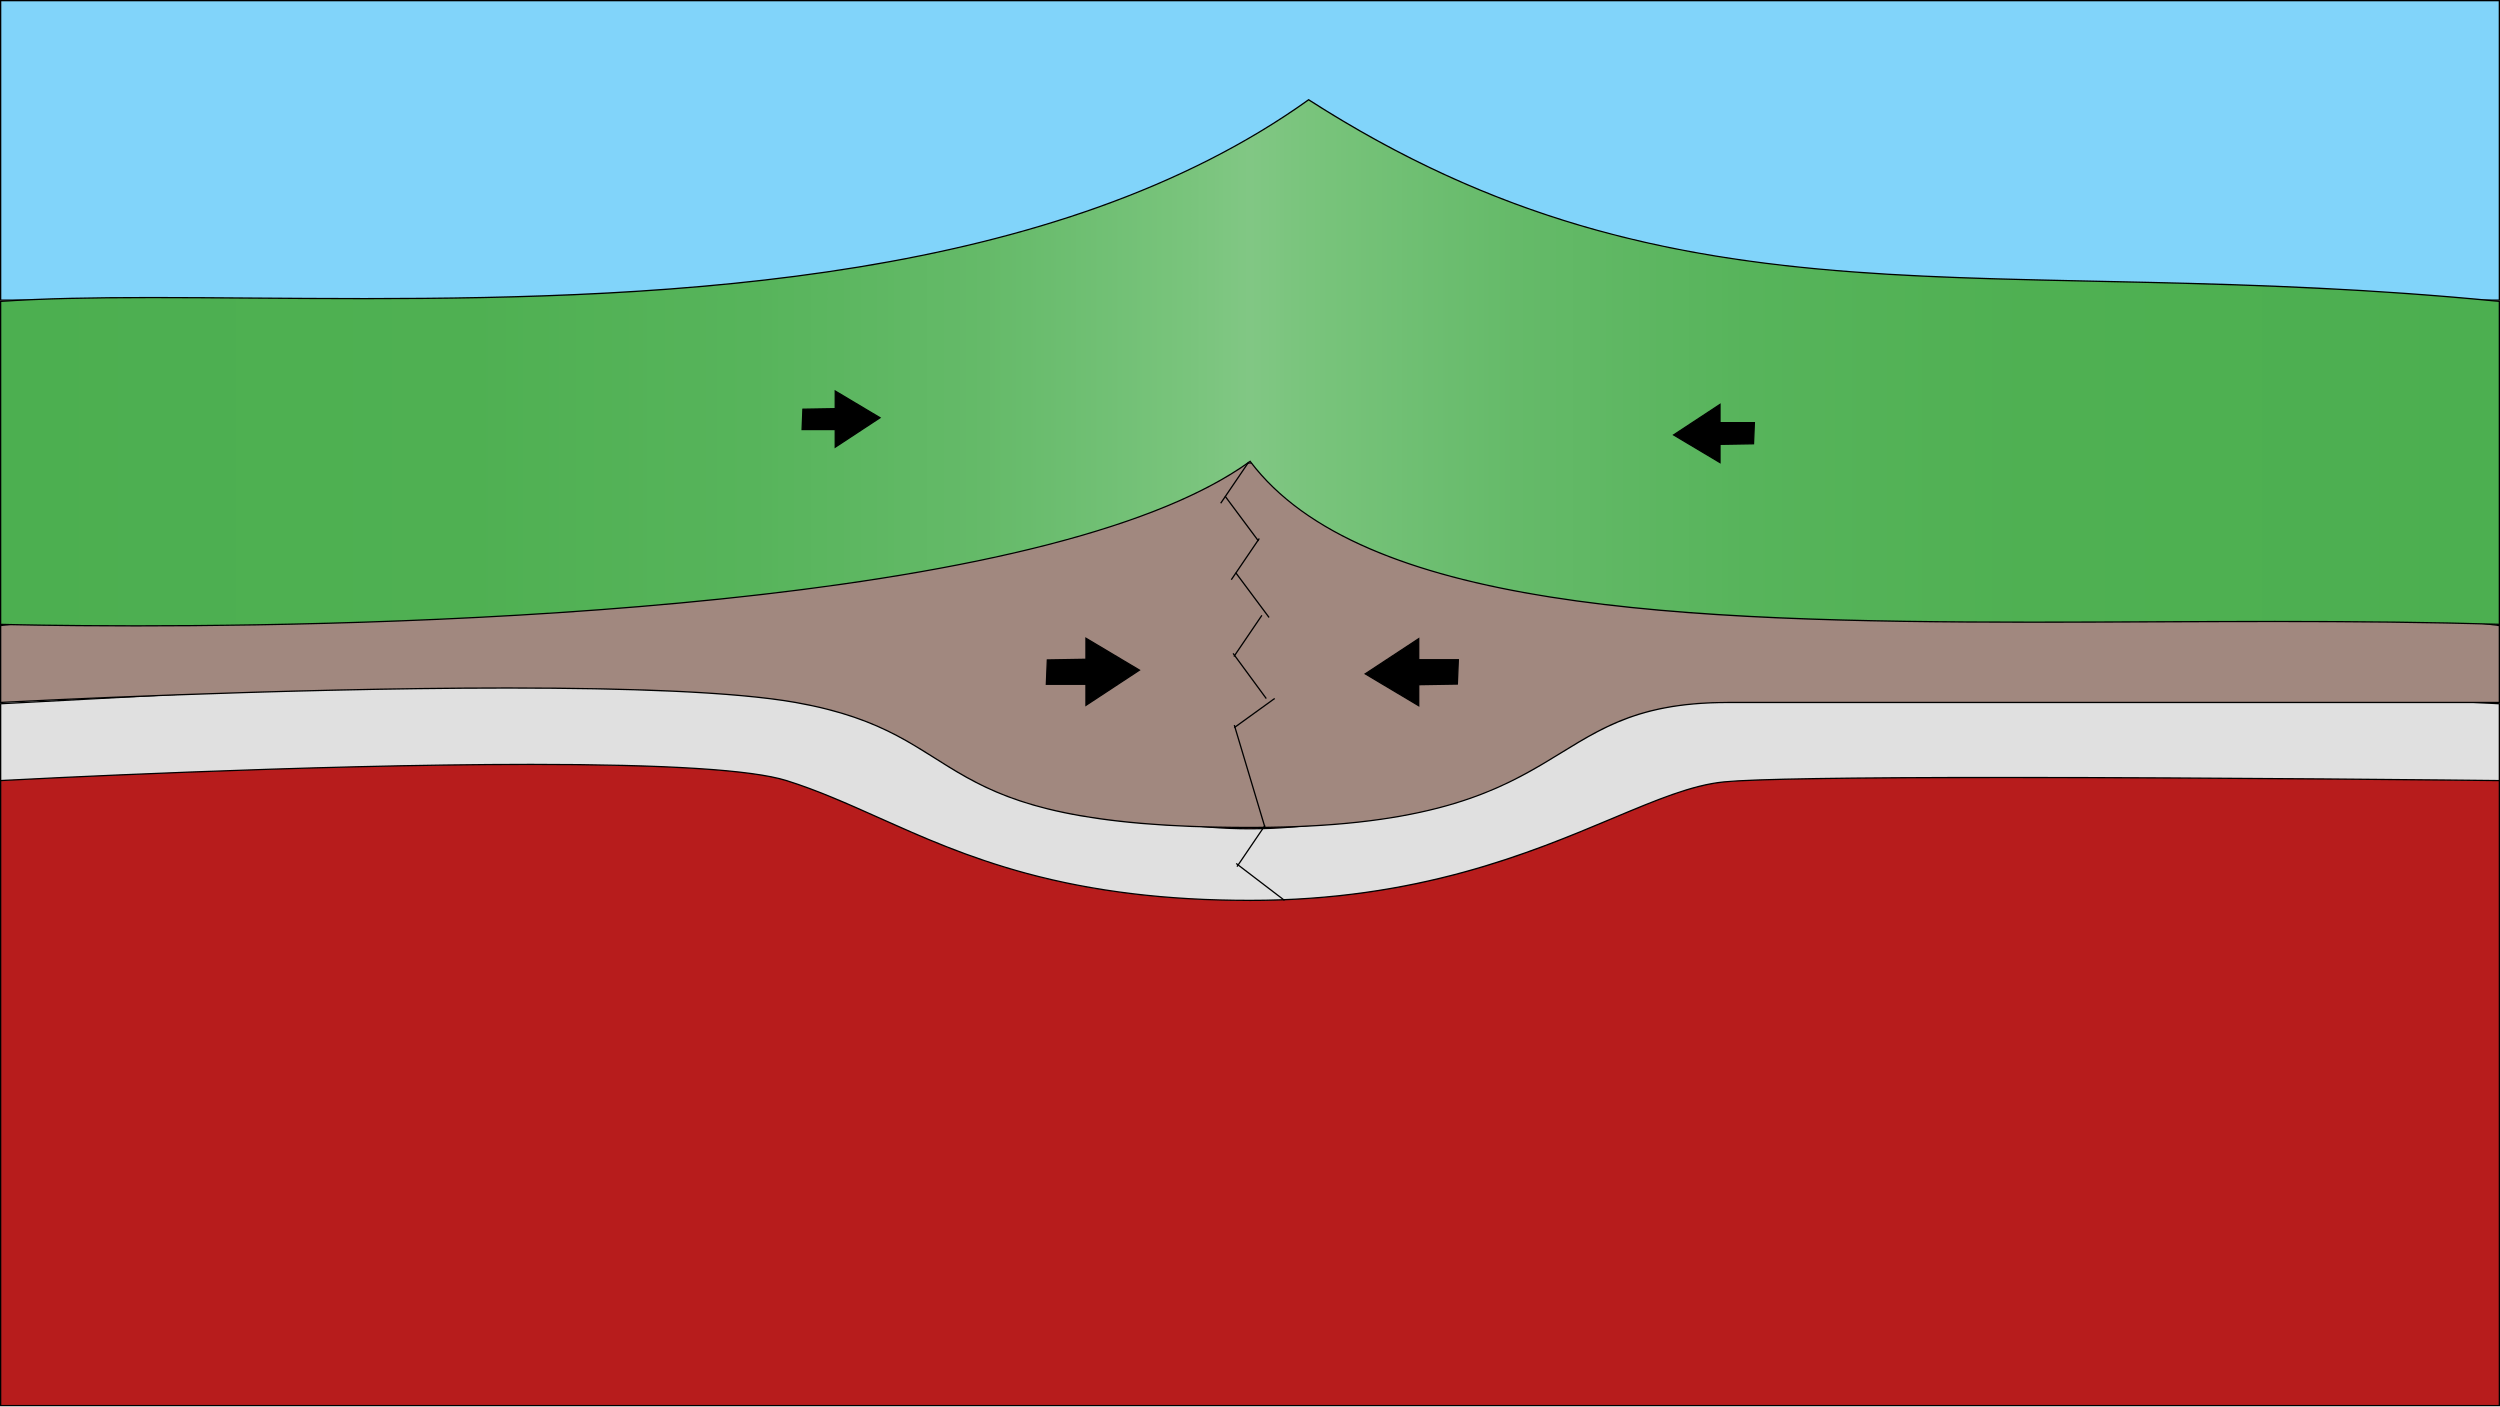
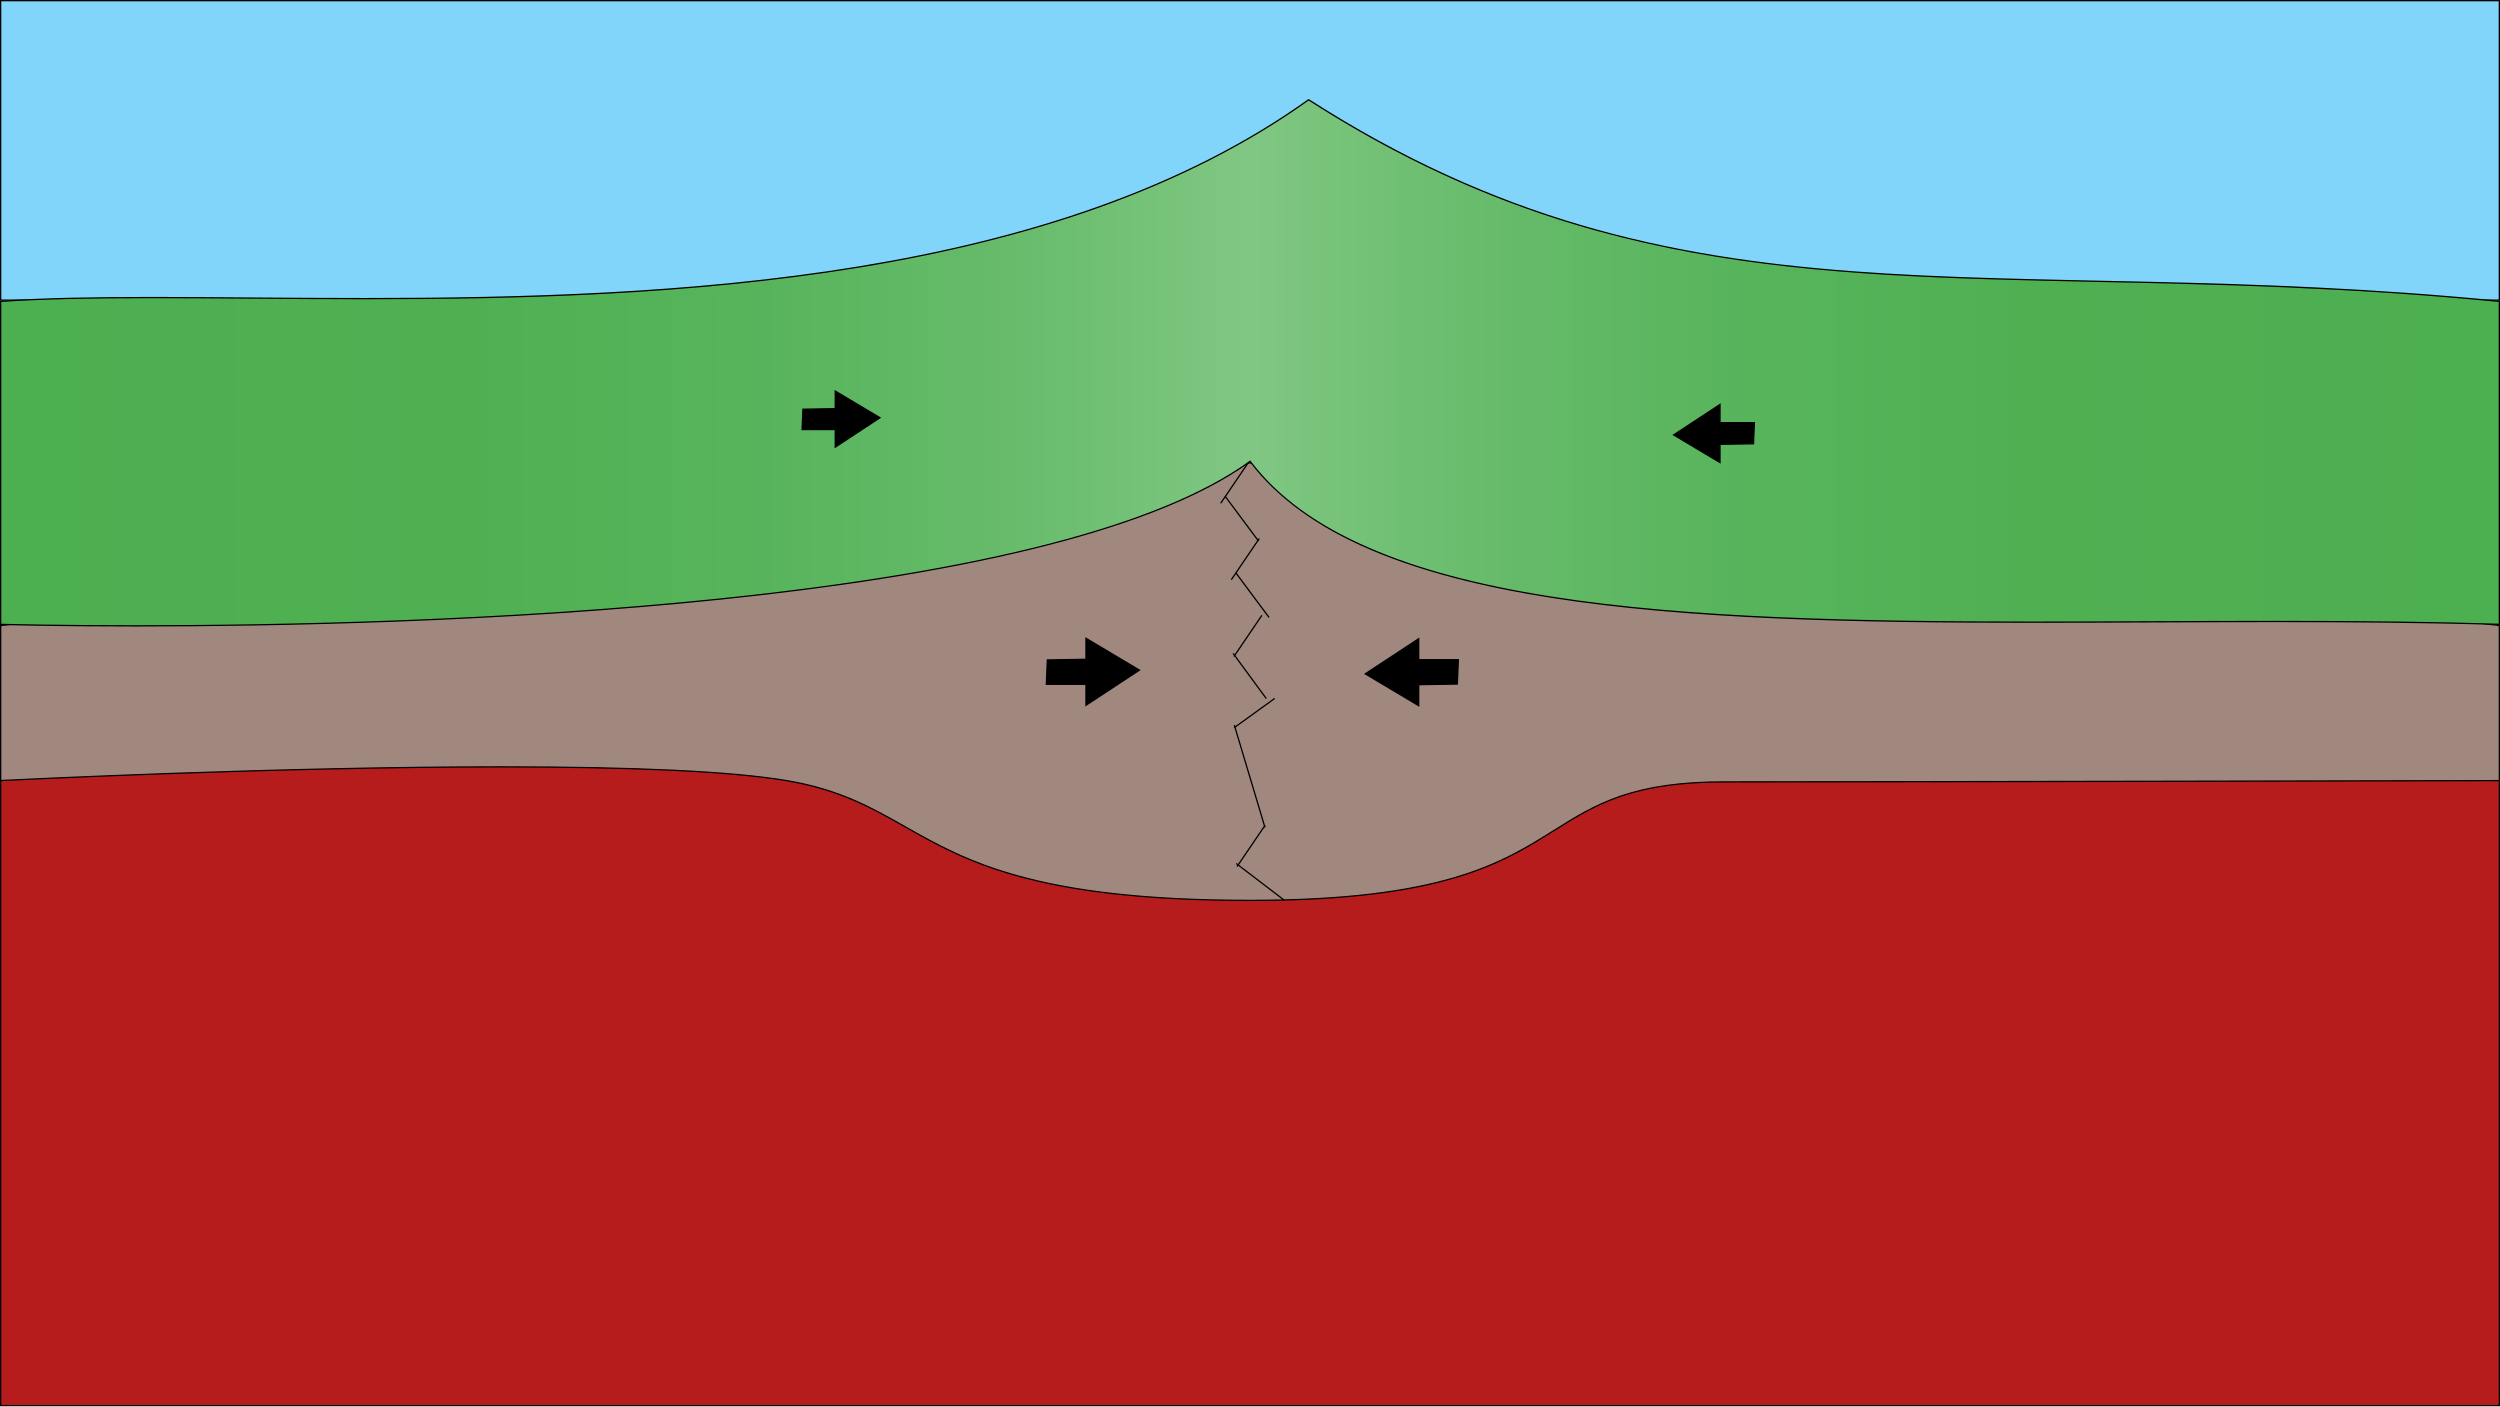
<svg xmlns="http://www.w3.org/2000/svg" version="1.1" x="0px" y="0px" viewBox="0 0 1920 1080" style="enable-background:new 0 0 1920 1080;" xml:space="preserve">
  <style type="text/css">
	.st0{fill:#B71C1C;}
	.st1{fill:#81D4FA;}
- 	.st2{fill:#E0E0E0;}
- 	.st3{fill:#A1887F;}
- 	.st4{fill:url(#SVGID_1_);}
- 	.st5{fill:#CCCCCC;stroke:#000000;stroke-miterlimit:10;}
- 	.st6{fill:none;stroke:#000000;stroke-miterlimit:10;}
- 	.st7{stroke:#000000;stroke-miterlimit:10;}
+ 	.st2{fill:#A1887F;}
+ 	.st3{fill:url(#SVGID_1_);}
+ 	.st4{fill:#CCCCCC;stroke:#000000;stroke-miterlimit:10;}
+ 	.st5{fill:none;stroke:#000000;stroke-miterlimit:10;}
+ 	.st6{stroke:#000000;stroke-miterlimit:10;}
</style>
  <g id="mantle">
    <g>
      <rect x="0.5" y="584.5" class="st0" width="1919" height="495" />
      <path d="M1919,585v494H1V585H1919 M1920,584H0v496h1920V584L1920,584z" />
    </g>
  </g>
  <g id="plate">
    <g id="sky">
      <g>
        <rect x="0.5" y="0.5" class="st1" width="1919" height="230" />
        <path d="M1919,1v229H1V1H1919 M1920,0H0v231h1920V0L1920,0z" />
      </g>
    </g>
    <g>
-       <path class="st2" d="M960,691.5c-143.24,0-218.66-33.75-285.2-63.54c-24.02-10.75-46.72-20.91-70.65-28.44    c-26.3-8.27-92.34-12.47-196.3-12.47c-172.8,0-394.93,11.75-407.35,12.42v-59l618.34-32.96c2.76,2.2,42.52,33.51,102.56,64.44    c57.19,29.45,145,64.56,238.6,64.56c93.6,0,181.96-35.11,239.6-64.55c60.54-30.93,100.79-62.26,103.56-64.44l616.34,32.96v59.02    c-11.61-0.13-214.97-2.39-381.11-2.39c-119.43,0-191.58,1.14-214.44,3.4c-24.56,2.42-51.62,13.78-85.88,28.15    C1174.87,655.18,1088.3,691.5,960,691.5z" />
-       <path d="M1303.32,508.02L1919,540.95v58.04c-16.03-0.18-216.49-2.38-380.61-2.38c-119.45,0-191.61,1.14-214.48,3.4    c-24.64,2.43-51.72,13.8-86.02,28.19C1174.71,654.7,1088.2,691,960,691c-63.82,0-119.95-6.79-171.61-20.75    c-45.16-12.21-79.84-27.73-113.38-42.74c-24.04-10.76-46.74-20.92-70.71-28.46c-26.34-8.29-92.44-12.49-196.45-12.49    c-170.77,0-389.71,11.48-406.85,12.39v-58l617.67-32.93c3.82,3.03,43.32,33.9,102.49,64.37c36.42,18.75,73.06,33.7,108.91,44.41    C874.9,630.2,918.62,637,960,637c41.38,0,85.2-6.8,130.24-20.2c36.01-10.72,72.89-25.66,109.59-44.41    C1259.5,541.9,1299.48,511.02,1303.32,508.02 M1303,507c0,0-162,129-343,129S619,507,619,507L0,540v60    c0,0,228.89-12.45,407.85-12.44c89.47,0,166.48,3.11,196.15,12.44c89,28,160,92,356,92s293-84,364-91    c26.16-2.58,113.92-3.39,214.39-3.39c172.19,0,381.61,2.39,381.61,2.39v-60L1303,507L1303,507z" />
-     </g>
-     <g>
-       <path class="st3" d="M960,635.5c-157.7,0-200.5-27.03-241.9-53.17c-25.82-16.3-52.52-33.17-107.02-42.83    c-41.61-7.38-116.02-11.12-221.16-11.12c-174.58,0-377.6,10.47-389.43,11.08v-59.03L960,355.5l959.5,124.94v59.06H1327    c-65.11,0-94.16,17.84-127.8,38.5C1155.3,604.95,1105.55,635.5,960,635.5z" />
-       <path d="M960,356.01l959,124.87V539h-592c-65.25,0-94.36,17.87-128.06,38.57C1155.1,604.49,1105.41,635,960,635    c-70.68,0-124.42-5.45-164.29-16.66c-35.43-9.96-56.74-23.42-77.34-36.43c-25.86-16.33-52.6-33.22-107.2-42.9    c-41.64-7.38-116.08-11.13-221.25-11.13C217.5,527.89,17.32,538.1,1,538.95v-58.07L960,356.01 M960,355L0,480v60    c0,0,208.89-11.11,389.93-11.11c90.51,0,174.08,2.78,221.07,11.11c141,25,92,96,349,96s217-96,367-96s593,0,593,0v-60L960,355    L960,355z" />
+       <path class="st2" d="M960,691.5c-165.03,0-218.2-30.11-265.11-56.68c-25.89-14.66-50.34-28.51-90.81-35.32    c-41.67-7.01-115.5-10.56-219.44-10.56c-172.54,0-372.41,9.94-384.14,10.53V480.44L960,355.5l959.5,124.94V599.5    c-17.26,0.04-449.45,1-595.5,1c-71.06,0-98.6,17.28-130.48,37.29C1153.4,662.96,1107.92,691.5,960,691.5z" />
+       <path d="M960,356.01l959,124.87V599c-23.71,0.05-450.13,1-595,1c-32.53,0-58.03,3.58-80.27,11.28    c-19.88,6.88-34.74,16.21-50.48,26.08C1153.19,662.5,1107.78,691,960,691c-164.9,0-218.01-30.08-264.86-56.61    c-25.93-14.69-50.42-28.56-90.97-35.37c-41.7-7.01-115.56-10.57-219.52-10.57c-170.4,0-367.46,9.69-383.64,10.5V480.88L960,356.01     M960,355L0,480v120c0,0,205.68-10.55,384.64-10.55c89.48,0,172.29,2.64,219.36,10.55c113,19,99,92,356,92    c263.91,0,202.44-91,364-91c150,0,596-1,596-1V480L960,355L960,355z" />
    </g>
    <g>
      <linearGradient id="SVGID_1_" gradientUnits="userSpaceOnUse" x1="0.5" y1="278.636" x2="1919.5" y2="278.636">
        <stop offset="0" style="stop-color:#4CAF50" />
        <stop offset="0.188" style="stop-color:#4FB052" />
        <stop offset="0.301" style="stop-color:#57B45B" />
        <stop offset="0.394" style="stop-color:#65BA69" />
        <stop offset="0.475" style="stop-color:#79C47C" />
        <stop offset="0.5" style="stop-color:#81C784" />
        <stop offset="0.524" style="stop-color:#79C47C" />
        <stop offset="0.606" style="stop-color:#65BA69" />
        <stop offset="0.699" style="stop-color:#57B45B" />
        <stop offset="0.811" style="stop-color:#4FB052" />
        <stop offset="0.999" style="stop-color:#4CAF50" />
      </linearGradient>
-       <path class="st4" d="M104.37,480.67c-59.78,0-99.1-1.02-103.87-1.15V231.47c29.45-2.03,65.28-2.94,116.09-2.94    c23.9,0,48.83,0.19,75.22,0.39c28.45,0.21,57.87,0.43,88.26,0.43c114.34,0,248.83-2.88,379.31-24.24    c145.02-23.74,258.08-65.78,345.64-128.5c203.88,130.86,381.23,134.64,605.72,139.42c90.94,1.94,193.98,4.13,308.76,15.43v248.03    c-49.35-1.51-102.54-2.19-172.39-2.19c-31.51,0-63.45,0.14-94.34,0.27c-30.37,0.13-61.77,0.26-92.22,0.26    c-267,0-513.82-9.42-600.16-123.13l-0.29-0.39l-0.4,0.29c-68.04,49.03-204.62,84.49-405.95,105.42    C389.47,477.08,218.7,480.67,104.37,480.67z" />
+       <path class="st3" d="M104.37,480.67c-59.78,0-99.1-1.02-103.87-1.15V231.47c29.45-2.03,65.28-2.94,116.09-2.94    c23.9,0,48.83,0.19,75.22,0.39c28.45,0.21,57.87,0.43,88.26,0.43c114.34,0,248.83-2.88,379.31-24.24    c145.02-23.74,258.08-65.78,345.64-128.5c203.88,130.86,381.23,134.64,605.72,139.42c90.94,1.94,193.98,4.13,308.76,15.43v248.03    c-49.35-1.51-102.54-2.19-172.39-2.19c-31.51,0-63.45,0.14-94.34,0.27c-30.37,0.13-61.77,0.26-92.22,0.26    c-267,0-513.82-9.42-600.16-123.13l-0.29-0.39l-0.4,0.29c-68.04,49.03-204.62,84.49-405.95,105.42    C389.47,477.08,218.7,480.67,104.37,480.67z" />
      <path d="M1005.03,77.21c203.89,130.77,381.22,134.54,605.7,139.32c90.81,1.93,193.7,4.12,308.27,15.38v247.06    c-49.2-1.5-102.27-2.17-171.89-2.17c-31.52,0-63.46,0.14-94.36,0.27c-30.36,0.13-61.75,0.26-92.2,0.26    c-128.82,0-262.78-2.34-369.81-19.3c-56-8.87-101.31-20.99-138.53-37.03c-40.86-17.61-70.76-39.4-91.42-66.6l-0.59-0.78    l-0.79,0.57c-67.97,48.98-204.47,84.41-405.71,105.32c-164.28,17.07-335.03,20.65-449.34,20.65c-58.08,0-96.85-0.97-103.37-1.14    V231.93c29.35-2.01,65.06-2.91,115.59-2.91c23.9,0,48.83,0.19,75.21,0.39c28.45,0.21,57.87,0.43,88.26,0.43    c114.36,0,248.87-2.88,379.39-24.25c67.79-11.1,129.8-26.6,184.33-46.06C904.94,137.7,959.18,110,1005.03,77.21 M1005,76    C810.99,215.17,518.77,228.85,280.06,228.85c-58.44,0-113.68-0.82-163.48-0.82c-43.5,0-82.87,0.63-116.59,2.97v249    c0,0,40.1,1.17,104.37,1.17C319.04,481.17,803,468.13,960,355c85.75,112.94,328.96,123.33,600.55,123.33    c61.25,0,123.9-0.53,186.56-0.53c58.04,0,116.09,0.45,172.89,2.2V231C1526.34,192.18,1293,261,1005,76L1005,76z" />
    </g>
-     <path class="st5" d="M960,600" />
-     <path class="st5" d="M1588.5,577.5" />
-     <path class="st5" d="M960,600" />
+     <path class="st4" d="M960,600" />
+     <path class="st4" d="M1588.5,577.5" />
+     <path class="st4" d="M960,600" />
  </g>
  <g id="lines">
    <g>
-       <line class="st6" x1="958.99" y1="354.86" x2="937.5" y2="386.5" />
+       <line class="st5" x1="958.99" y1="354.86" x2="937.5" y2="386.5" />
    </g>
    <g>
-       <line class="st6" x1="940.88" y1="381.08" x2="966.5" y2="415.5" />
+       <line class="st5" x1="940.88" y1="381.08" x2="966.5" y2="415.5" />
    </g>
    <g>
-       <line class="st6" x1="967.13" y1="413.57" x2="945.64" y2="445.22" />
+       <line class="st5" x1="967.13" y1="413.57" x2="945.64" y2="445.22" />
    </g>
    <g>
-       <line class="st6" x1="949.01" y1="439.8" x2="974.64" y2="474.22" />
+       <line class="st5" x1="949.01" y1="439.8" x2="974.64" y2="474.22" />
    </g>
    <g>
-       <line class="st6" x1="969.13" y1="472.57" x2="947.64" y2="504.22" />
+       <line class="st5" x1="969.13" y1="472.57" x2="947.64" y2="504.22" />
    </g>
    <g>
-       <line class="st6" x1="947.01" y1="501.8" x2="972.5" y2="536.5" />
+       <line class="st5" x1="947.01" y1="501.8" x2="972.5" y2="536.5" />
    </g>
    <g>
-       <line class="st6" x1="978.94" y1="536.42" x2="947.93" y2="558.81" />
+       <line class="st5" x1="978.94" y1="536.42" x2="947.93" y2="558.81" />
    </g>
    <g>
-       <line class="st6" x1="947.95" y1="556.87" x2="971.5" y2="635.5" />
+       <line class="st5" x1="947.95" y1="556.87" x2="971.5" y2="635.5" />
    </g>
    <g>
-       <line class="st6" x1="971.5" y1="633.93" x2="950.01" y2="665.57" />
+       <line class="st5" x1="971.5" y1="633.93" x2="950.01" y2="665.57" />
    </g>
    <g>
-       <line class="st6" x1="949.39" y1="663.16" x2="986.5" y2="691.5" />
+       <line class="st5" x1="949.39" y1="663.16" x2="986.5" y2="691.5" />
    </g>
  </g>
  <g id="arrow">
-     <polygon class="st7" points="1120,506.66 1119.24,525.34 1089.57,525.84 1089.57,542 1048.5,517.51 1089.57,490.5 1089.57,506.66     " />
-     <polygon class="st7" points="1347.36,324.6 1346.7,340.81 1320.96,341.25 1320.96,355.27 1285.33,334.02 1320.96,310.59    1320.96,324.6  " />
-     <polygon class="st7" points="803.59,525.52 804.35,506.84 834.02,506.33 834.02,490.18 875.09,514.66 834.02,541.68 834.02,525.52     " />
-     <polygon class="st7" points="616.01,329.91 616.64,314.28 641.47,313.85 641.47,300.33 675.84,320.82 641.47,343.43 641.47,329.91     " />
+     <polygon class="st6" points="1120,506.66 1119.24,525.34 1089.57,525.84 1089.57,542 1048.5,517.51 1089.57,490.5 1089.57,506.66     " />
+     <polygon class="st6" points="1347.36,324.6 1346.7,340.81 1320.96,341.25 1320.96,355.27 1285.33,334.02 1320.96,310.59    1320.96,324.6  " />
+     <polygon class="st6" points="803.59,525.52 804.35,506.84 834.02,506.33 834.02,490.18 875.09,514.66 834.02,541.68 834.02,525.52     " />
+     <polygon class="st6" points="616.01,329.91 616.64,314.28 641.47,313.85 641.47,300.33 675.84,320.82 641.47,343.43 641.47,329.91     " />
  </g>
</svg>
